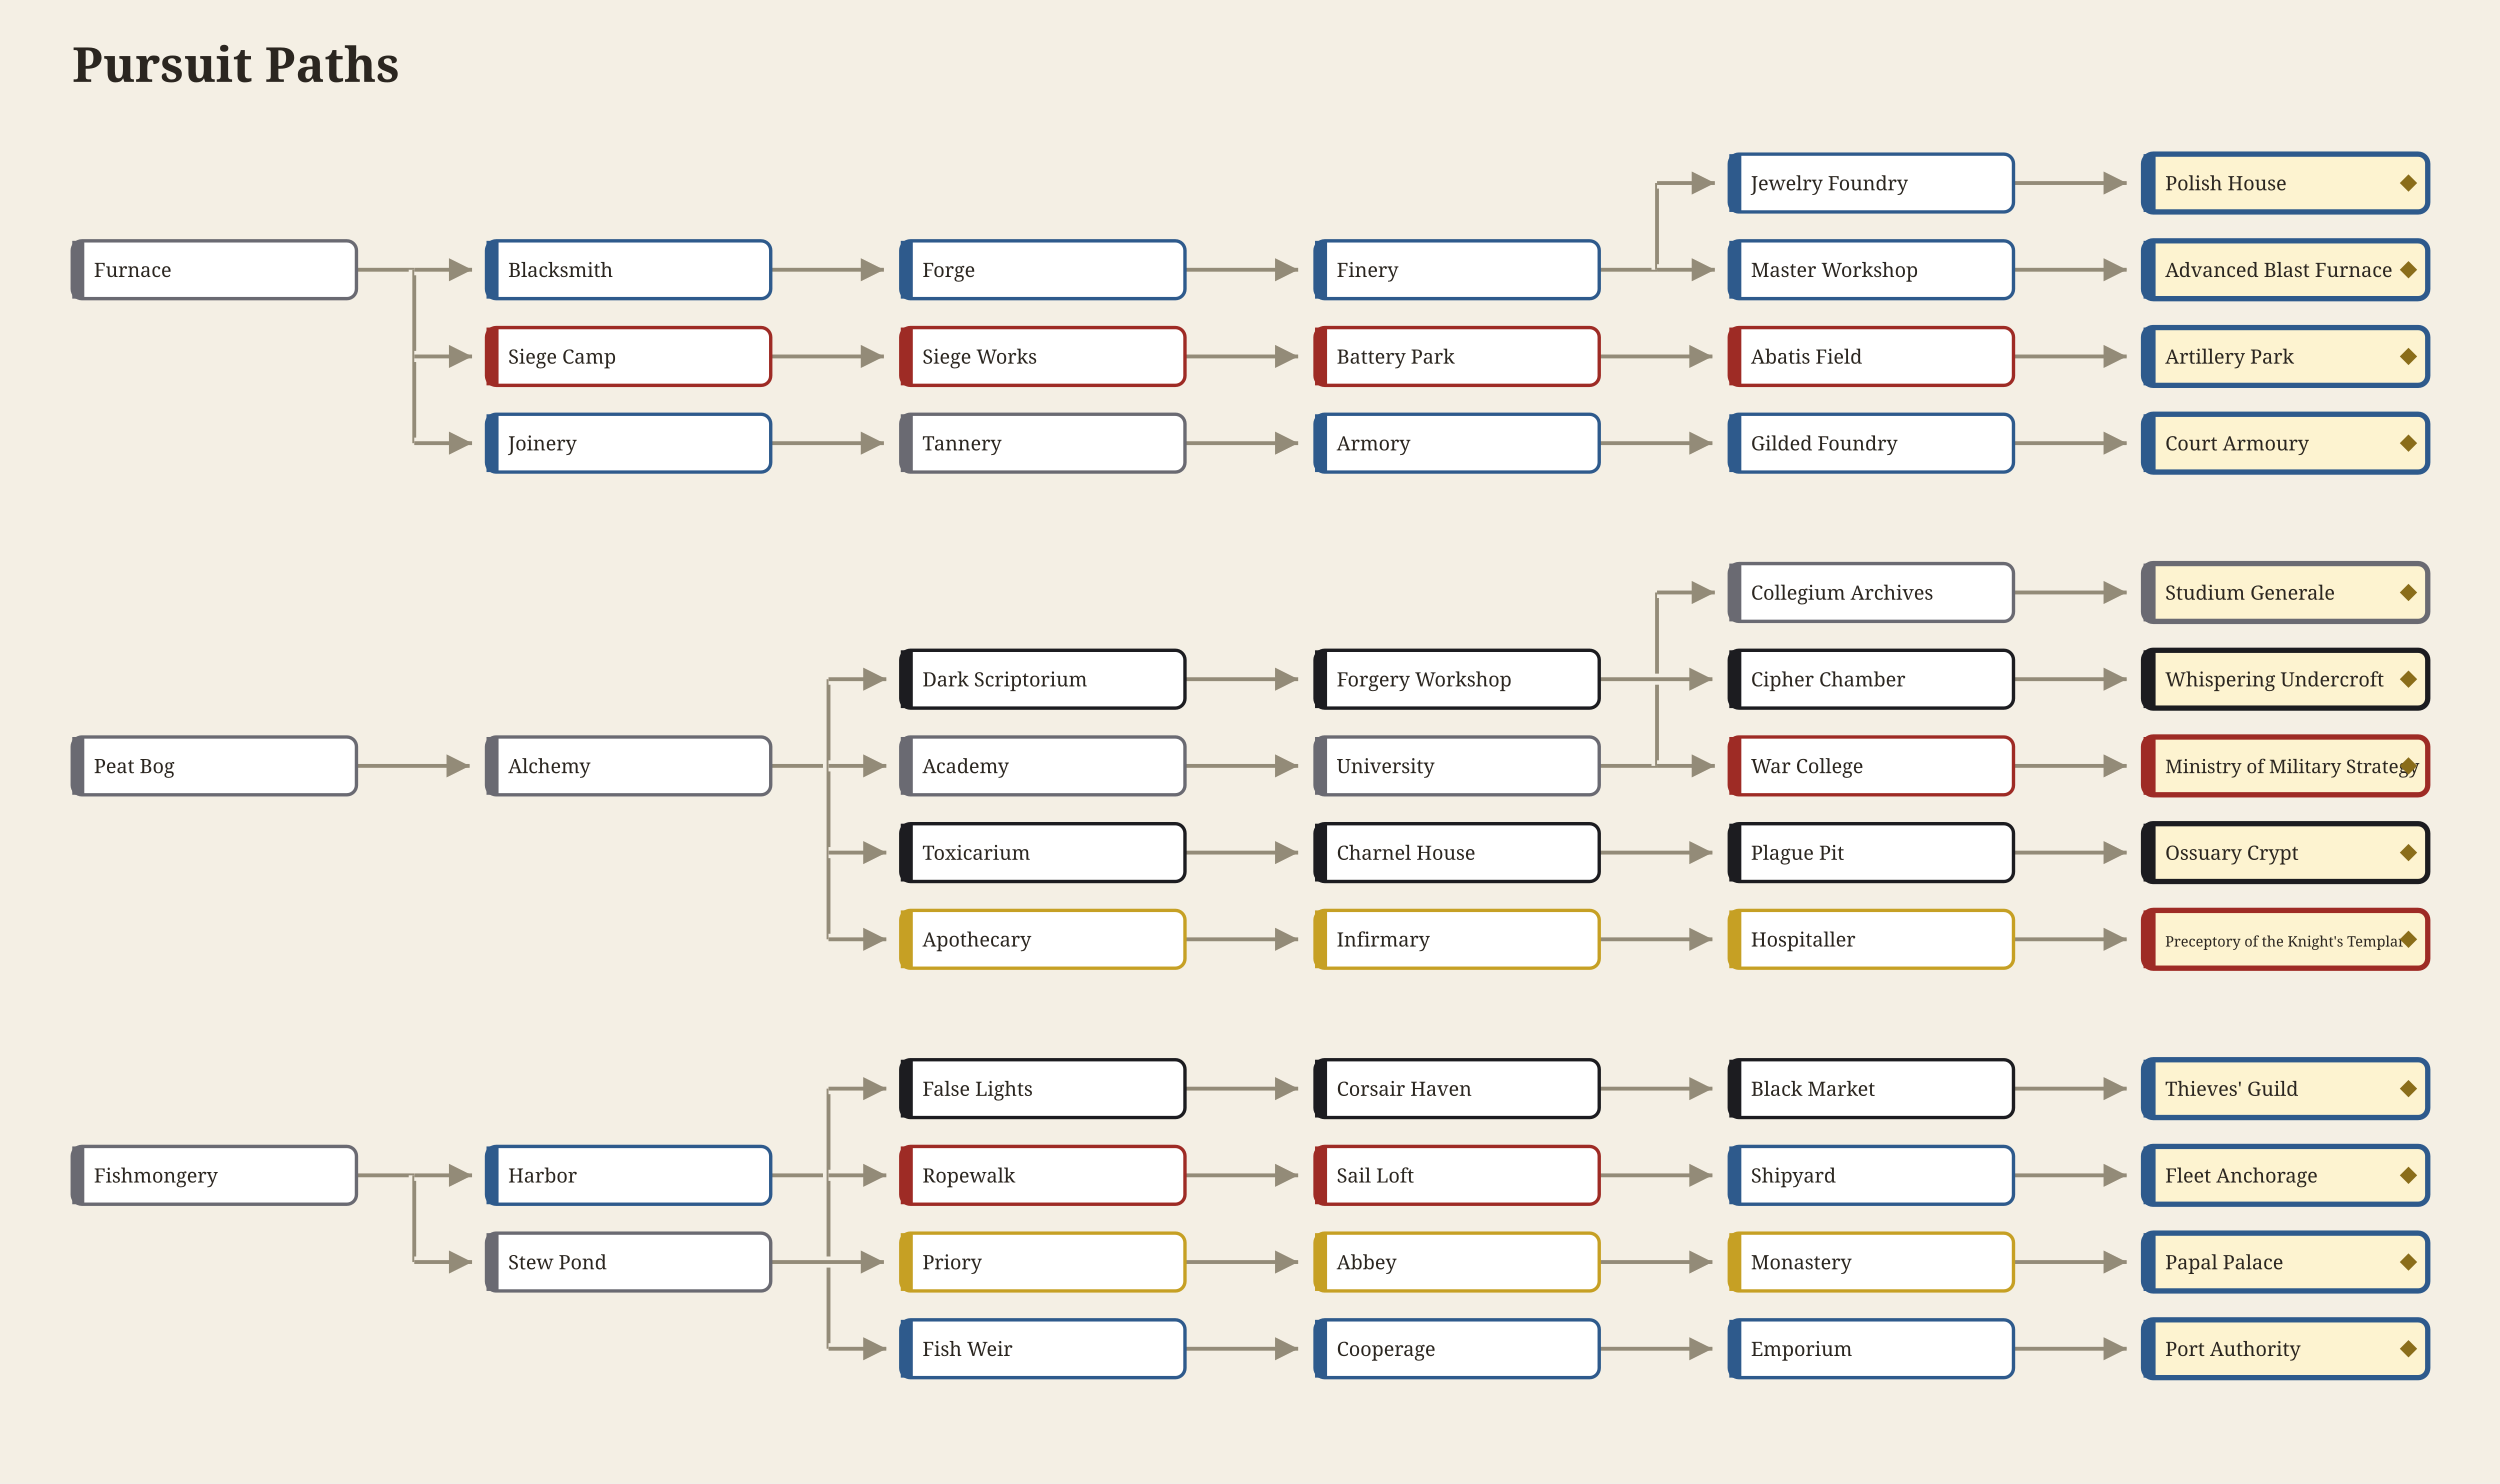
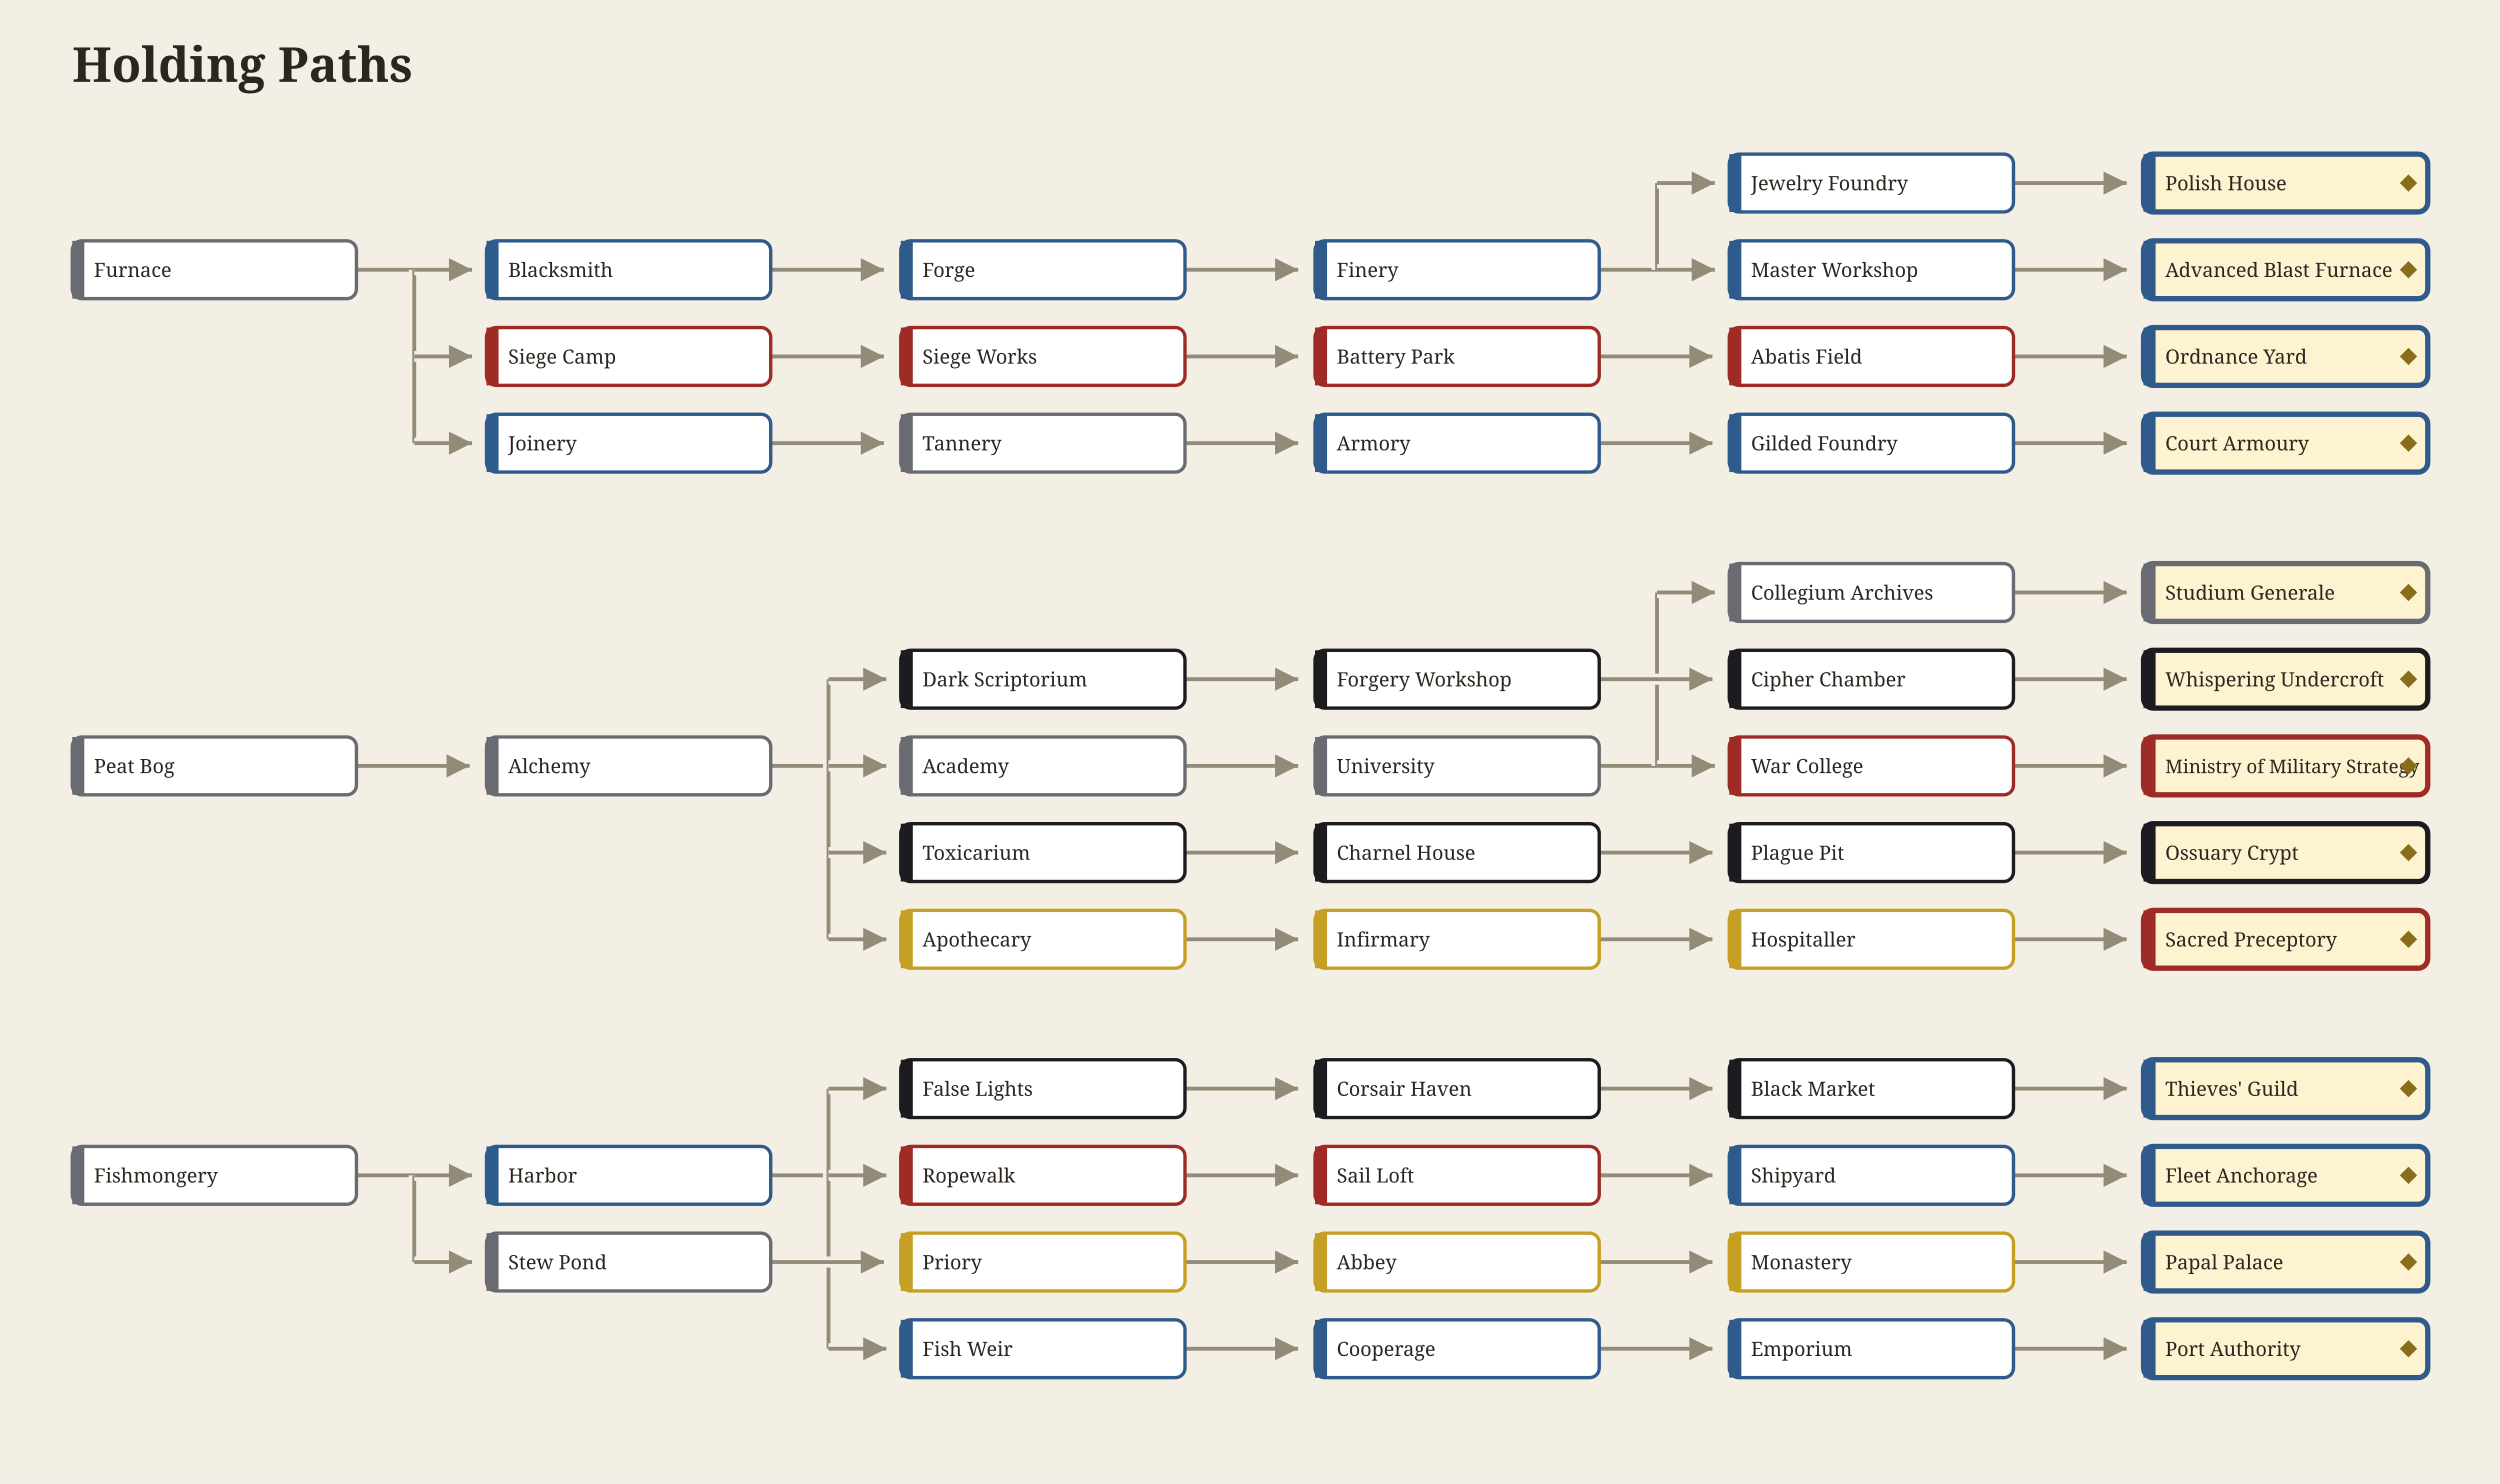
<svg xmlns="http://www.w3.org/2000/svg" width="1038" height="616" viewBox="0 0 1038 616" font-family="Georgia, serif">
  <rect width="1038" height="616" fill="#f4efe4" />
  <defs>
    <marker id="arw-2E5A8C" markerWidth="7" markerHeight="7" refX="6" refY="3" orient="auto">
      <path d="M0,0 L6,3 L0,6 Z" fill="#2E5A8C" />
    </marker>
    <marker id="arw-9E2B25" markerWidth="7" markerHeight="7" refX="6" refY="3" orient="auto">
      <path d="M0,0 L6,3 L0,6 Z" fill="#9E2B25" />
    </marker>
    <marker id="arw-1c9c8c" markerWidth="7" markerHeight="7" refX="6" refY="3" orient="auto">
      <path d="M0,0 L6,3 L0,6 Z" fill="#1c9c8c" />
    </marker>
    <marker id="arw-C6A024" markerWidth="7" markerHeight="7" refX="6" refY="3" orient="auto">
      <path d="M0,0 L6,3 L0,6 Z" fill="#C6A024" />
    </marker>
    <marker id="arw-6A3D8F" markerWidth="7" markerHeight="7" refX="6" refY="3" orient="auto">
      <path d="M0,0 L6,3 L0,6 Z" fill="#6A3D8F" />
    </marker>
    <marker id="arw-CC6A1A" markerWidth="7" markerHeight="7" refX="6" refY="3" orient="auto">
      <path d="M0,0 L6,3 L0,6 Z" fill="#CC6A1A" />
    </marker>
    <marker id="arw-3a7d3a" markerWidth="7" markerHeight="7" refX="6" refY="3" orient="auto">
      <path d="M0,0 L6,3 L0,6 Z" fill="#3a7d3a" />
    </marker>
    <marker id="arw-b5347a" markerWidth="7" markerHeight="7" refX="6" refY="3" orient="auto">
      <path d="M0,0 L6,3 L0,6 Z" fill="#b5347a" />
    </marker>
    <marker id="arw-2b6f9e" markerWidth="7" markerHeight="7" refX="6" refY="3" orient="auto">
      <path d="M0,0 L6,3 L0,6 Z" fill="#2b6f9e" />
    </marker>
    <marker id="arw-8a6d1a" markerWidth="7" markerHeight="7" refX="6" refY="3" orient="auto">
      <path d="M0,0 L6,3 L0,6 Z" fill="#8a6d1a" />
    </marker>
    <marker id="arw-5f5647" markerWidth="7" markerHeight="7" refX="6" refY="3" orient="auto">
      <path d="M0,0 L6,3 L0,6 Z" fill="#5f5647" />
    </marker>
    <marker id="arw-7a2ea0" markerWidth="7" markerHeight="7" refX="6" refY="3" orient="auto">
      <path d="M0,0 L6,3 L0,6 Z" fill="#7a2ea0" />
    </marker>
    <marker id="arw-0f8a7e" markerWidth="7" markerHeight="7" refX="6" refY="3" orient="auto">
      <path d="M0,0 L6,3 L0,6 Z" fill="#0f8a7e" />
    </marker>
    <marker id="arw-a83232" markerWidth="7" markerHeight="7" refX="6" refY="3" orient="auto">
      <path d="M0,0 L6,3 L0,6 Z" fill="#a83232" />
    </marker>
    <marker id="arw-8f8672" markerWidth="7" markerHeight="7" refX="6" refY="3" orient="auto">
      <path d="M0,0 L6,3 L0,6 Z" fill="#8f8672" />
    </marker>
  </defs>
-   <text x="30" y="34" font-size="20" font-weight="bold" fill="#2b2620">Pursuit Paths</text>
+   <text x="30" y="34" font-size="20" font-weight="bold" fill="#2b2620">Holding Paths</text>
  <path d="M148,112 L172,112" fill="none" stroke="#f4efe4" stroke-width="4.6" opacity="1" />
  <path d="M148,112 L172,112" fill="none" stroke="#8f8672" stroke-width="1.6" opacity="0.95" />
  <path d="M172,112 L172,184" fill="none" stroke="#f4efe4" stroke-width="4.6" opacity="1" />
  <path d="M172,112 L172,184" fill="none" stroke="#8f8672" stroke-width="1.6" opacity="0.95" />
  <path d="M172,184 L196,184" fill="none" stroke="#f4efe4" stroke-width="4.6" opacity="1" />
  <path d="M172,184 L196,184" fill="none" stroke="#8f8672" stroke-width="1.6" opacity="0.95" marker-end="url(#arw-8f8672)" />
  <path d="M172,112 L196,112" fill="none" stroke="#f4efe4" stroke-width="4.6" opacity="1" />
  <path d="M172,112 L196,112" fill="none" stroke="#8f8672" stroke-width="1.6" opacity="0.95" marker-end="url(#arw-8f8672)" />
  <path d="M172,148 L196,148" fill="none" stroke="#f4efe4" stroke-width="4.6" opacity="1" />
  <path d="M172,148 L196,148" fill="none" stroke="#8f8672" stroke-width="1.6" opacity="0.95" marker-end="url(#arw-8f8672)" />
  <path d="M320,112 L367,112" fill="none" stroke="#f4efe4" stroke-width="4.6" opacity="1" />
  <path d="M320,112 L367,112" fill="none" stroke="#8f8672" stroke-width="1.6" opacity="0.95" marker-end="url(#arw-8f8672)" />
  <path d="M320,148 L367,148" fill="none" stroke="#f4efe4" stroke-width="4.6" opacity="1" />
  <path d="M320,148 L367,148" fill="none" stroke="#8f8672" stroke-width="1.6" opacity="0.95" marker-end="url(#arw-8f8672)" />
  <path d="M320,184 L367,184" fill="none" stroke="#f4efe4" stroke-width="4.6" opacity="1" />
  <path d="M320,184 L367,184" fill="none" stroke="#8f8672" stroke-width="1.6" opacity="0.95" marker-end="url(#arw-8f8672)" />
  <path d="M492,112 L539,112" fill="none" stroke="#f4efe4" stroke-width="4.6" opacity="1" />
  <path d="M492,112 L539,112" fill="none" stroke="#8f8672" stroke-width="1.6" opacity="0.95" marker-end="url(#arw-8f8672)" />
  <path d="M492,148 L539,148" fill="none" stroke="#f4efe4" stroke-width="4.6" opacity="1" />
  <path d="M492,148 L539,148" fill="none" stroke="#8f8672" stroke-width="1.6" opacity="0.95" marker-end="url(#arw-8f8672)" />
  <path d="M492,184 L539,184" fill="none" stroke="#f4efe4" stroke-width="4.6" opacity="1" />
  <path d="M492,184 L539,184" fill="none" stroke="#8f8672" stroke-width="1.6" opacity="0.95" marker-end="url(#arw-8f8672)" />
  <path d="M664,112 L688,112" fill="none" stroke="#f4efe4" stroke-width="4.6" opacity="1" />
  <path d="M664,112 L688,112" fill="none" stroke="#8f8672" stroke-width="1.6" opacity="0.95" />
  <path d="M688,76 L688,112" fill="none" stroke="#f4efe4" stroke-width="4.6" opacity="1" />
  <path d="M688,76 L688,112" fill="none" stroke="#8f8672" stroke-width="1.6" opacity="0.95" />
  <path d="M688,76 L712,76" fill="none" stroke="#f4efe4" stroke-width="4.6" opacity="1" />
  <path d="M688,76 L712,76" fill="none" stroke="#8f8672" stroke-width="1.6" opacity="0.95" marker-end="url(#arw-8f8672)" />
  <path d="M688,112 L712,112" fill="none" stroke="#f4efe4" stroke-width="4.6" opacity="1" />
  <path d="M688,112 L712,112" fill="none" stroke="#8f8672" stroke-width="1.6" opacity="0.95" marker-end="url(#arw-8f8672)" />
  <path d="M664,148 L711,148" fill="none" stroke="#f4efe4" stroke-width="4.6" opacity="1" />
  <path d="M664,148 L711,148" fill="none" stroke="#8f8672" stroke-width="1.6" opacity="0.95" marker-end="url(#arw-8f8672)" />
  <path d="M664,184 L711,184" fill="none" stroke="#f4efe4" stroke-width="4.6" opacity="1" />
  <path d="M664,184 L711,184" fill="none" stroke="#8f8672" stroke-width="1.6" opacity="0.95" marker-end="url(#arw-8f8672)" />
  <path d="M836,112 L883,112" fill="none" stroke="#f4efe4" stroke-width="4.6" opacity="1" />
  <path d="M836,112 L883,112" fill="none" stroke="#8f8672" stroke-width="1.6" opacity="0.95" marker-end="url(#arw-8f8672)" />
  <path d="M836,148 L883,148" fill="none" stroke="#f4efe4" stroke-width="4.6" opacity="1" />
  <path d="M836,148 L883,148" fill="none" stroke="#8f8672" stroke-width="1.6" opacity="0.95" marker-end="url(#arw-8f8672)" />
  <path d="M836,184 L883,184" fill="none" stroke="#f4efe4" stroke-width="4.6" opacity="1" />
  <path d="M836,184 L883,184" fill="none" stroke="#8f8672" stroke-width="1.6" opacity="0.95" marker-end="url(#arw-8f8672)" />
  <path d="M836,76 L883,76" fill="none" stroke="#f4efe4" stroke-width="4.6" opacity="1" />
  <path d="M836,76 L883,76" fill="none" stroke="#8f8672" stroke-width="1.6" opacity="0.95" marker-end="url(#arw-8f8672)" />
  <rect x="30" y="100" width="118" height="24" rx="4" fill="#ffffff" stroke="#6a6a72" stroke-width="1.4" />
  <rect x="30" y="100" width="5" height="24" fill="#6a6a72" />
  <text x="39" y="115" font-size="8.2" fill="#2b2620">Furnace</text>
  <rect x="202" y="100" width="118" height="24" rx="4" fill="#ffffff" stroke="#2E5A8C" stroke-width="1.4" />
  <rect x="202" y="100" width="5" height="24" fill="#2E5A8C" />
  <text x="211" y="115" font-size="8.2" fill="#2b2620">Blacksmith</text>
  <rect x="202" y="136" width="118" height="24" rx="4" fill="#ffffff" stroke="#9E2B25" stroke-width="1.4" />
  <rect x="202" y="136" width="5" height="24" fill="#9E2B25" />
  <text x="211" y="151" font-size="8.2" fill="#2b2620">Siege Camp</text>
  <rect x="202" y="172" width="118" height="24" rx="4" fill="#ffffff" stroke="#2E5A8C" stroke-width="1.4" />
  <rect x="202" y="172" width="5" height="24" fill="#2E5A8C" />
  <text x="211" y="187" font-size="8.2" fill="#2b2620">Joinery</text>
  <rect x="374" y="100" width="118" height="24" rx="4" fill="#ffffff" stroke="#2E5A8C" stroke-width="1.4" />
  <rect x="374" y="100" width="5" height="24" fill="#2E5A8C" />
  <text x="383" y="115" font-size="8.2" fill="#2b2620">Forge</text>
  <rect x="374" y="136" width="118" height="24" rx="4" fill="#ffffff" stroke="#9E2B25" stroke-width="1.4" />
  <rect x="374" y="136" width="5" height="24" fill="#9E2B25" />
  <text x="383" y="151" font-size="8.2" fill="#2b2620">Siege Works</text>
  <rect x="374" y="172" width="118" height="24" rx="4" fill="#ffffff" stroke="#6a6a72" stroke-width="1.4" />
  <rect x="374" y="172" width="5" height="24" fill="#6a6a72" />
  <text x="383" y="187" font-size="8.2" fill="#2b2620">Tannery</text>
  <rect x="546" y="100" width="118" height="24" rx="4" fill="#ffffff" stroke="#2E5A8C" stroke-width="1.4" />
  <rect x="546" y="100" width="5" height="24" fill="#2E5A8C" />
  <text x="555" y="115" font-size="8.2" fill="#2b2620">Finery</text>
  <rect x="546" y="136" width="118" height="24" rx="4" fill="#ffffff" stroke="#9E2B25" stroke-width="1.4" />
  <rect x="546" y="136" width="5" height="24" fill="#9E2B25" />
  <text x="555" y="151" font-size="8.2" fill="#2b2620">Battery Park</text>
  <rect x="546" y="172" width="118" height="24" rx="4" fill="#ffffff" stroke="#2E5A8C" stroke-width="1.4" />
  <rect x="546" y="172" width="5" height="24" fill="#2E5A8C" />
  <text x="555" y="187" font-size="8.2" fill="#2b2620">Armory</text>
  <rect x="718" y="100" width="118" height="24" rx="4" fill="#ffffff" stroke="#2E5A8C" stroke-width="1.4" />
  <rect x="718" y="100" width="5" height="24" fill="#2E5A8C" />
  <text x="727" y="115" font-size="8.2" fill="#2b2620">Master Workshop</text>
  <rect x="718" y="136" width="118" height="24" rx="4" fill="#ffffff" stroke="#9E2B25" stroke-width="1.4" />
  <rect x="718" y="136" width="5" height="24" fill="#9E2B25" />
  <text x="727" y="151" font-size="8.2" fill="#2b2620">Abatis Field</text>
  <rect x="718" y="172" width="118" height="24" rx="4" fill="#ffffff" stroke="#2E5A8C" stroke-width="1.4" />
  <rect x="718" y="172" width="5" height="24" fill="#2E5A8C" />
  <text x="727" y="187" font-size="8.2" fill="#2b2620">Gilded Foundry</text>
  <rect x="718" y="64" width="118" height="24" rx="4" fill="#ffffff" stroke="#2E5A8C" stroke-width="1.4" />
  <rect x="718" y="64" width="5" height="24" fill="#2E5A8C" />
  <text x="727" y="79" font-size="8.2" fill="#2b2620">Jewelry Foundry</text>
  <rect x="890" y="100" width="118" height="24" rx="4" fill="#fdf3d0" stroke="#2E5A8C" stroke-width="2.2" />
  <rect x="890" y="100" width="5" height="24" fill="#2E5A8C" />
  <text x="899" y="115" font-size="8.2" fill="#2b2620">Advanced Blast Furnace</text>
  <polygon points="1000.0,108.4 1003.6,112.0 1000.0,115.6 996.4,112.0" fill="#8a6d1a" />
  <rect x="890" y="136" width="118" height="24" rx="4" fill="#fdf3d0" stroke="#2E5A8C" stroke-width="2.2" />
  <rect x="890" y="136" width="5" height="24" fill="#2E5A8C" />
-   <text x="899" y="151" font-size="8.2" fill="#2b2620">Artillery Park</text>
+   <text x="899" y="151" font-size="8.2" fill="#2b2620">Ordnance Yard</text>
  <polygon points="1000.0,144.4 1003.6,148.0 1000.0,151.6 996.4,148.0" fill="#8a6d1a" />
  <rect x="890" y="172" width="118" height="24" rx="4" fill="#fdf3d0" stroke="#2E5A8C" stroke-width="2.2" />
  <rect x="890" y="172" width="5" height="24" fill="#2E5A8C" />
  <text x="899" y="187" font-size="8.2" fill="#2b2620">Court Armoury</text>
  <polygon points="1000.0,180.4 1003.6,184.0 1000.0,187.6 996.4,184.0" fill="#8a6d1a" />
  <rect x="890" y="64" width="118" height="24" rx="4" fill="#fdf3d0" stroke="#2E5A8C" stroke-width="2.2" />
  <rect x="890" y="64" width="5" height="24" fill="#2E5A8C" />
  <text x="899" y="79" font-size="8.2" fill="#2b2620">Polish House</text>
  <polygon points="1000.0,72.4 1003.6,76.0 1000.0,79.6 996.4,76.0" fill="#8a6d1a" />
  <path d="M148,318 L195,318" fill="none" stroke="#f4efe4" stroke-width="4.6" opacity="1" />
  <path d="M148,318 L195,318" fill="none" stroke="#8f8672" stroke-width="1.6" opacity="0.95" marker-end="url(#arw-8f8672)" />
  <path d="M320,318 L344,318" fill="none" stroke="#f4efe4" stroke-width="4.6" opacity="1" />
  <path d="M320,318 L344,318" fill="none" stroke="#8f8672" stroke-width="1.6" opacity="0.95" />
  <path d="M344,282 L344,390" fill="none" stroke="#f4efe4" stroke-width="4.6" opacity="1" />
  <path d="M344,282 L344,390" fill="none" stroke="#8f8672" stroke-width="1.6" opacity="0.95" />
  <path d="M344,318 L368,318" fill="none" stroke="#f4efe4" stroke-width="4.6" opacity="1" />
  <path d="M344,318 L368,318" fill="none" stroke="#8f8672" stroke-width="1.6" opacity="0.95" marker-end="url(#arw-8f8672)" />
  <path d="M344,390 L368,390" fill="none" stroke="#f4efe4" stroke-width="4.6" opacity="1" />
  <path d="M344,390 L368,390" fill="none" stroke="#8f8672" stroke-width="1.6" opacity="0.95" marker-end="url(#arw-8f8672)" />
  <path d="M344,282 L368,282" fill="none" stroke="#f4efe4" stroke-width="4.6" opacity="1" />
  <path d="M344,282 L368,282" fill="none" stroke="#8f8672" stroke-width="1.6" opacity="0.95" marker-end="url(#arw-8f8672)" />
  <path d="M344,354 L368,354" fill="none" stroke="#f4efe4" stroke-width="4.6" opacity="1" />
  <path d="M344,354 L368,354" fill="none" stroke="#8f8672" stroke-width="1.6" opacity="0.95" marker-end="url(#arw-8f8672)" />
  <path d="M492,318 L539,318" fill="none" stroke="#f4efe4" stroke-width="4.6" opacity="1" />
  <path d="M492,318 L539,318" fill="none" stroke="#8f8672" stroke-width="1.6" opacity="0.95" marker-end="url(#arw-8f8672)" />
  <path d="M492,354 L539,354" fill="none" stroke="#f4efe4" stroke-width="4.6" opacity="1" />
  <path d="M492,354 L539,354" fill="none" stroke="#8f8672" stroke-width="1.6" opacity="0.95" marker-end="url(#arw-8f8672)" />
  <path d="M492,390 L539,390" fill="none" stroke="#f4efe4" stroke-width="4.6" opacity="1" />
  <path d="M492,390 L539,390" fill="none" stroke="#8f8672" stroke-width="1.6" opacity="0.95" marker-end="url(#arw-8f8672)" />
  <path d="M492,282 L539,282" fill="none" stroke="#f4efe4" stroke-width="4.6" opacity="1" />
  <path d="M492,282 L539,282" fill="none" stroke="#8f8672" stroke-width="1.6" opacity="0.95" marker-end="url(#arw-8f8672)" />
  <path d="M664,318 L688,318" fill="none" stroke="#f4efe4" stroke-width="4.6" opacity="1" />
  <path d="M664,318 L688,318" fill="none" stroke="#8f8672" stroke-width="1.6" opacity="0.95" />
  <path d="M688,246 L688,318" fill="none" stroke="#f4efe4" stroke-width="4.6" opacity="1" />
  <path d="M688,246 L688,318" fill="none" stroke="#8f8672" stroke-width="1.6" opacity="0.95" />
  <path d="M688,246 L712,246" fill="none" stroke="#f4efe4" stroke-width="4.6" opacity="1" />
  <path d="M688,246 L712,246" fill="none" stroke="#8f8672" stroke-width="1.6" opacity="0.95" marker-end="url(#arw-8f8672)" />
  <path d="M688,318 L712,318" fill="none" stroke="#f4efe4" stroke-width="4.6" opacity="1" />
  <path d="M688,318 L712,318" fill="none" stroke="#8f8672" stroke-width="1.6" opacity="0.95" marker-end="url(#arw-8f8672)" />
  <path d="M664,354 L711,354" fill="none" stroke="#f4efe4" stroke-width="4.6" opacity="1" />
  <path d="M664,354 L711,354" fill="none" stroke="#8f8672" stroke-width="1.6" opacity="0.95" marker-end="url(#arw-8f8672)" />
  <path d="M664,390 L711,390" fill="none" stroke="#f4efe4" stroke-width="4.6" opacity="1" />
  <path d="M664,390 L711,390" fill="none" stroke="#8f8672" stroke-width="1.6" opacity="0.95" marker-end="url(#arw-8f8672)" />
  <path d="M664,282 L711,282" fill="none" stroke="#f4efe4" stroke-width="4.6" opacity="1" />
  <path d="M664,282 L711,282" fill="none" stroke="#8f8672" stroke-width="1.6" opacity="0.95" marker-end="url(#arw-8f8672)" />
  <path d="M836,318 L883,318" fill="none" stroke="#f4efe4" stroke-width="4.6" opacity="1" />
  <path d="M836,318 L883,318" fill="none" stroke="#8f8672" stroke-width="1.6" opacity="0.95" marker-end="url(#arw-8f8672)" />
  <path d="M836,354 L883,354" fill="none" stroke="#f4efe4" stroke-width="4.6" opacity="1" />
  <path d="M836,354 L883,354" fill="none" stroke="#8f8672" stroke-width="1.6" opacity="0.95" marker-end="url(#arw-8f8672)" />
  <path d="M836,390 L883,390" fill="none" stroke="#f4efe4" stroke-width="4.6" opacity="1" />
  <path d="M836,390 L883,390" fill="none" stroke="#8f8672" stroke-width="1.6" opacity="0.95" marker-end="url(#arw-8f8672)" />
  <path d="M836,246 L883,246" fill="none" stroke="#f4efe4" stroke-width="4.6" opacity="1" />
  <path d="M836,246 L883,246" fill="none" stroke="#8f8672" stroke-width="1.6" opacity="0.95" marker-end="url(#arw-8f8672)" />
  <path d="M836,282 L883,282" fill="none" stroke="#f4efe4" stroke-width="4.6" opacity="1" />
  <path d="M836,282 L883,282" fill="none" stroke="#8f8672" stroke-width="1.6" opacity="0.95" marker-end="url(#arw-8f8672)" />
  <rect x="30" y="306" width="118" height="24" rx="4" fill="#ffffff" stroke="#6a6a72" stroke-width="1.4" />
  <rect x="30" y="306" width="5" height="24" fill="#6a6a72" />
  <text x="39" y="321" font-size="8.2" fill="#2b2620">Peat Bog</text>
  <rect x="202" y="306" width="118" height="24" rx="4" fill="#ffffff" stroke="#6a6a72" stroke-width="1.4" />
  <rect x="202" y="306" width="5" height="24" fill="#6a6a72" />
  <text x="211" y="321" font-size="8.2" fill="#2b2620">Alchemy</text>
  <rect x="374" y="306" width="118" height="24" rx="4" fill="#ffffff" stroke="#6a6a72" stroke-width="1.4" />
  <rect x="374" y="306" width="5" height="24" fill="#6a6a72" />
  <text x="383" y="321" font-size="8.2" fill="#2b2620">Academy</text>
  <rect x="374" y="342" width="118" height="24" rx="4" fill="#ffffff" stroke="#1c1c20" stroke-width="1.4" />
  <rect x="374" y="342" width="5" height="24" fill="#1c1c20" />
  <text x="383" y="357" font-size="8.2" fill="#2b2620">Toxicarium</text>
  <rect x="374" y="378" width="118" height="24" rx="4" fill="#ffffff" stroke="#C6A024" stroke-width="1.4" />
  <rect x="374" y="378" width="5" height="24" fill="#C6A024" />
  <text x="383" y="393" font-size="8.2" fill="#2b2620">Apothecary</text>
  <rect x="374" y="270" width="118" height="24" rx="4" fill="#ffffff" stroke="#1c1c20" stroke-width="1.4" />
  <rect x="374" y="270" width="5" height="24" fill="#1c1c20" />
  <text x="383" y="285" font-size="8.2" fill="#2b2620">Dark Scriptorium</text>
  <rect x="546" y="306" width="118" height="24" rx="4" fill="#ffffff" stroke="#6a6a72" stroke-width="1.4" />
  <rect x="546" y="306" width="5" height="24" fill="#6a6a72" />
  <text x="555" y="321" font-size="8.2" fill="#2b2620">University</text>
  <rect x="546" y="342" width="118" height="24" rx="4" fill="#ffffff" stroke="#1c1c20" stroke-width="1.4" />
  <rect x="546" y="342" width="5" height="24" fill="#1c1c20" />
  <text x="555" y="357" font-size="8.2" fill="#2b2620">Charnel House</text>
  <rect x="546" y="378" width="118" height="24" rx="4" fill="#ffffff" stroke="#C6A024" stroke-width="1.4" />
  <rect x="546" y="378" width="5" height="24" fill="#C6A024" />
  <text x="555" y="393" font-size="8.2" fill="#2b2620">Infirmary</text>
  <rect x="546" y="270" width="118" height="24" rx="4" fill="#ffffff" stroke="#1c1c20" stroke-width="1.4" />
  <rect x="546" y="270" width="5" height="24" fill="#1c1c20" />
  <text x="555" y="285" font-size="8.2" fill="#2b2620">Forgery Workshop</text>
  <rect x="718" y="306" width="118" height="24" rx="4" fill="#ffffff" stroke="#9E2B25" stroke-width="1.4" />
  <rect x="718" y="306" width="5" height="24" fill="#9E2B25" />
  <text x="727" y="321" font-size="8.2" fill="#2b2620">War College</text>
  <rect x="718" y="342" width="118" height="24" rx="4" fill="#ffffff" stroke="#1c1c20" stroke-width="1.4" />
  <rect x="718" y="342" width="5" height="24" fill="#1c1c20" />
  <text x="727" y="357" font-size="8.2" fill="#2b2620">Plague Pit</text>
  <rect x="718" y="378" width="118" height="24" rx="4" fill="#ffffff" stroke="#C6A024" stroke-width="1.4" />
  <rect x="718" y="378" width="5" height="24" fill="#C6A024" />
  <text x="727" y="393" font-size="8.2" fill="#2b2620">Hospitaller</text>
  <rect x="718" y="234" width="118" height="24" rx="4" fill="#ffffff" stroke="#6a6a72" stroke-width="1.4" />
  <rect x="718" y="234" width="5" height="24" fill="#6a6a72" />
  <text x="727" y="249" font-size="8.2" fill="#2b2620">Collegium Archives</text>
  <rect x="718" y="270" width="118" height="24" rx="4" fill="#ffffff" stroke="#1c1c20" stroke-width="1.4" />
  <rect x="718" y="270" width="5" height="24" fill="#1c1c20" />
  <text x="727" y="285" font-size="8.2" fill="#2b2620">Cipher Chamber</text>
  <rect x="890" y="306" width="118" height="24" rx="4" fill="#fdf3d0" stroke="#9E2B25" stroke-width="2.2" />
  <rect x="890" y="306" width="5" height="24" fill="#9E2B25" />
  <text x="899" y="321" font-size="7.8" fill="#2b2620">Ministry of Military Strategy</text>
  <polygon points="1000.0,314.4 1003.6,318.0 1000.0,321.6 996.4,318.0" fill="#8a6d1a" />
  <rect x="890" y="342" width="118" height="24" rx="4" fill="#fdf3d0" stroke="#1c1c20" stroke-width="2.2" />
  <rect x="890" y="342" width="5" height="24" fill="#1c1c20" />
  <text x="899" y="357" font-size="8.2" fill="#2b2620">Ossuary Crypt</text>
  <polygon points="1000.0,350.4 1003.6,354.0 1000.0,357.6 996.4,354.0" fill="#8a6d1a" />
  <rect x="890" y="378" width="118" height="24" rx="4" fill="#fdf3d0" stroke="#9E2B25" stroke-width="2.2" />
  <rect x="890" y="378" width="5" height="24" fill="#9E2B25" />
-   <text x="899" y="393" font-size="6.0" fill="#2b2620">Preceptory of the Knight's Templar</text>
+   <text x="899" y="393" font-size="8.2" fill="#2b2620">Sacred Preceptory</text>
  <polygon points="1000.0,386.4 1003.6,390.0 1000.0,393.6 996.4,390.0" fill="#8a6d1a" />
  <rect x="890" y="234" width="118" height="24" rx="4" fill="#fdf3d0" stroke="#6a6a72" stroke-width="2.2" />
  <rect x="890" y="234" width="5" height="24" fill="#6a6a72" />
  <text x="899" y="249" font-size="8.2" fill="#2b2620">Studium Generale</text>
  <polygon points="1000.0,242.4 1003.6,246.0 1000.0,249.6 996.4,246.0" fill="#8a6d1a" />
  <rect x="890" y="270" width="118" height="24" rx="4" fill="#fdf3d0" stroke="#1c1c20" stroke-width="2.2" />
  <rect x="890" y="270" width="5" height="24" fill="#1c1c20" />
  <text x="899" y="285" font-size="8.2" fill="#2b2620">Whispering Undercroft</text>
  <polygon points="1000.0,278.4 1003.6,282.0 1000.0,285.6 996.4,282.0" fill="#8a6d1a" />
  <path d="M148,488 L172,488" fill="none" stroke="#f4efe4" stroke-width="4.6" opacity="1" />
  <path d="M148,488 L172,488" fill="none" stroke="#8f8672" stroke-width="1.6" opacity="0.95" />
  <path d="M172,488 L172,524" fill="none" stroke="#f4efe4" stroke-width="4.6" opacity="1" />
  <path d="M172,488 L172,524" fill="none" stroke="#8f8672" stroke-width="1.6" opacity="0.95" />
  <path d="M172,488 L196,488" fill="none" stroke="#f4efe4" stroke-width="4.6" opacity="1" />
  <path d="M172,488 L196,488" fill="none" stroke="#8f8672" stroke-width="1.6" opacity="0.95" marker-end="url(#arw-8f8672)" />
  <path d="M172,524 L196,524" fill="none" stroke="#f4efe4" stroke-width="4.6" opacity="1" />
  <path d="M172,524 L196,524" fill="none" stroke="#8f8672" stroke-width="1.6" opacity="0.95" marker-end="url(#arw-8f8672)" />
  <path d="M320,488 L344,488" fill="none" stroke="#f4efe4" stroke-width="4.6" opacity="1" />
  <path d="M320,488 L344,488" fill="none" stroke="#8f8672" stroke-width="1.6" opacity="0.95" />
  <path d="M344,452 L344,560" fill="none" stroke="#f4efe4" stroke-width="4.6" opacity="1" />
  <path d="M344,452 L344,560" fill="none" stroke="#8f8672" stroke-width="1.6" opacity="0.95" />
  <path d="M344,488 L368,488" fill="none" stroke="#f4efe4" stroke-width="4.6" opacity="1" />
  <path d="M344,488 L368,488" fill="none" stroke="#8f8672" stroke-width="1.6" opacity="0.95" marker-end="url(#arw-8f8672)" />
  <path d="M344,452 L368,452" fill="none" stroke="#f4efe4" stroke-width="4.6" opacity="1" />
  <path d="M344,452 L368,452" fill="none" stroke="#8f8672" stroke-width="1.6" opacity="0.95" marker-end="url(#arw-8f8672)" />
  <path d="M344,560 L368,560" fill="none" stroke="#f4efe4" stroke-width="4.6" opacity="1" />
  <path d="M344,560 L368,560" fill="none" stroke="#8f8672" stroke-width="1.6" opacity="0.95" marker-end="url(#arw-8f8672)" />
  <path d="M320,524 L367,524" fill="none" stroke="#f4efe4" stroke-width="4.6" opacity="1" />
  <path d="M320,524 L367,524" fill="none" stroke="#8f8672" stroke-width="1.6" opacity="0.95" marker-end="url(#arw-8f8672)" />
  <path d="M492,488 L539,488" fill="none" stroke="#f4efe4" stroke-width="4.6" opacity="1" />
  <path d="M492,488 L539,488" fill="none" stroke="#8f8672" stroke-width="1.6" opacity="0.95" marker-end="url(#arw-8f8672)" />
  <path d="M492,524 L539,524" fill="none" stroke="#f4efe4" stroke-width="4.6" opacity="1" />
  <path d="M492,524 L539,524" fill="none" stroke="#8f8672" stroke-width="1.6" opacity="0.95" marker-end="url(#arw-8f8672)" />
  <path d="M492,560 L539,560" fill="none" stroke="#f4efe4" stroke-width="4.6" opacity="1" />
  <path d="M492,560 L539,560" fill="none" stroke="#8f8672" stroke-width="1.6" opacity="0.95" marker-end="url(#arw-8f8672)" />
  <path d="M492,452 L539,452" fill="none" stroke="#f4efe4" stroke-width="4.6" opacity="1" />
  <path d="M492,452 L539,452" fill="none" stroke="#8f8672" stroke-width="1.6" opacity="0.95" marker-end="url(#arw-8f8672)" />
  <path d="M664,488 L711,488" fill="none" stroke="#f4efe4" stroke-width="4.6" opacity="1" />
  <path d="M664,488 L711,488" fill="none" stroke="#8f8672" stroke-width="1.6" opacity="0.95" marker-end="url(#arw-8f8672)" />
  <path d="M664,524 L711,524" fill="none" stroke="#f4efe4" stroke-width="4.6" opacity="1" />
  <path d="M664,524 L711,524" fill="none" stroke="#8f8672" stroke-width="1.6" opacity="0.95" marker-end="url(#arw-8f8672)" />
  <path d="M664,560 L711,560" fill="none" stroke="#f4efe4" stroke-width="4.6" opacity="1" />
  <path d="M664,560 L711,560" fill="none" stroke="#8f8672" stroke-width="1.6" opacity="0.95" marker-end="url(#arw-8f8672)" />
  <path d="M664,452 L711,452" fill="none" stroke="#f4efe4" stroke-width="4.6" opacity="1" />
  <path d="M664,452 L711,452" fill="none" stroke="#8f8672" stroke-width="1.6" opacity="0.95" marker-end="url(#arw-8f8672)" />
  <path d="M836,488 L883,488" fill="none" stroke="#f4efe4" stroke-width="4.6" opacity="1" />
  <path d="M836,488 L883,488" fill="none" stroke="#8f8672" stroke-width="1.6" opacity="0.95" marker-end="url(#arw-8f8672)" />
  <path d="M836,524 L883,524" fill="none" stroke="#f4efe4" stroke-width="4.6" opacity="1" />
  <path d="M836,524 L883,524" fill="none" stroke="#8f8672" stroke-width="1.6" opacity="0.95" marker-end="url(#arw-8f8672)" />
  <path d="M836,560 L883,560" fill="none" stroke="#f4efe4" stroke-width="4.6" opacity="1" />
  <path d="M836,560 L883,560" fill="none" stroke="#8f8672" stroke-width="1.6" opacity="0.95" marker-end="url(#arw-8f8672)" />
  <path d="M836,452 L883,452" fill="none" stroke="#f4efe4" stroke-width="4.6" opacity="1" />
  <path d="M836,452 L883,452" fill="none" stroke="#8f8672" stroke-width="1.6" opacity="0.95" marker-end="url(#arw-8f8672)" />
  <rect x="30" y="476" width="118" height="24" rx="4" fill="#ffffff" stroke="#6a6a72" stroke-width="1.4" />
  <rect x="30" y="476" width="5" height="24" fill="#6a6a72" />
  <text x="39" y="491" font-size="8.2" fill="#2b2620">Fishmongery</text>
  <rect x="202" y="476" width="118" height="24" rx="4" fill="#ffffff" stroke="#2E5A8C" stroke-width="1.4" />
  <rect x="202" y="476" width="5" height="24" fill="#2E5A8C" />
  <text x="211" y="491" font-size="8.2" fill="#2b2620">Harbor</text>
  <rect x="202" y="512" width="118" height="24" rx="4" fill="#ffffff" stroke="#6a6a72" stroke-width="1.4" />
  <rect x="202" y="512" width="5" height="24" fill="#6a6a72" />
  <text x="211" y="527" font-size="8.2" fill="#2b2620">Stew Pond</text>
  <rect x="374" y="476" width="118" height="24" rx="4" fill="#ffffff" stroke="#9E2B25" stroke-width="1.4" />
  <rect x="374" y="476" width="5" height="24" fill="#9E2B25" />
  <text x="383" y="491" font-size="8.2" fill="#2b2620">Ropewalk</text>
  <rect x="374" y="512" width="118" height="24" rx="4" fill="#ffffff" stroke="#C6A024" stroke-width="1.4" />
  <rect x="374" y="512" width="5" height="24" fill="#C6A024" />
  <text x="383" y="527" font-size="8.2" fill="#2b2620">Priory</text>
  <rect x="374" y="548" width="118" height="24" rx="4" fill="#ffffff" stroke="#2E5A8C" stroke-width="1.4" />
  <rect x="374" y="548" width="5" height="24" fill="#2E5A8C" />
  <text x="383" y="563" font-size="8.2" fill="#2b2620">Fish Weir</text>
  <rect x="374" y="440" width="118" height="24" rx="4" fill="#ffffff" stroke="#1c1c20" stroke-width="1.4" />
  <rect x="374" y="440" width="5" height="24" fill="#1c1c20" />
  <text x="383" y="455" font-size="8.2" fill="#2b2620">False Lights</text>
  <rect x="546" y="476" width="118" height="24" rx="4" fill="#ffffff" stroke="#9E2B25" stroke-width="1.4" />
  <rect x="546" y="476" width="5" height="24" fill="#9E2B25" />
  <text x="555" y="491" font-size="8.2" fill="#2b2620">Sail Loft</text>
  <rect x="546" y="512" width="118" height="24" rx="4" fill="#ffffff" stroke="#C6A024" stroke-width="1.4" />
  <rect x="546" y="512" width="5" height="24" fill="#C6A024" />
  <text x="555" y="527" font-size="8.2" fill="#2b2620">Abbey</text>
  <rect x="546" y="548" width="118" height="24" rx="4" fill="#ffffff" stroke="#2E5A8C" stroke-width="1.4" />
  <rect x="546" y="548" width="5" height="24" fill="#2E5A8C" />
  <text x="555" y="563" font-size="8.2" fill="#2b2620">Cooperage</text>
  <rect x="546" y="440" width="118" height="24" rx="4" fill="#ffffff" stroke="#1c1c20" stroke-width="1.4" />
  <rect x="546" y="440" width="5" height="24" fill="#1c1c20" />
  <text x="555" y="455" font-size="8.2" fill="#2b2620">Corsair Haven</text>
  <rect x="718" y="476" width="118" height="24" rx="4" fill="#ffffff" stroke="#2E5A8C" stroke-width="1.4" />
  <rect x="718" y="476" width="5" height="24" fill="#2E5A8C" />
  <text x="727" y="491" font-size="8.2" fill="#2b2620">Shipyard</text>
  <rect x="718" y="512" width="118" height="24" rx="4" fill="#ffffff" stroke="#C6A024" stroke-width="1.4" />
  <rect x="718" y="512" width="5" height="24" fill="#C6A024" />
  <text x="727" y="527" font-size="8.2" fill="#2b2620">Monastery</text>
  <rect x="718" y="548" width="118" height="24" rx="4" fill="#ffffff" stroke="#2E5A8C" stroke-width="1.4" />
  <rect x="718" y="548" width="5" height="24" fill="#2E5A8C" />
  <text x="727" y="563" font-size="8.2" fill="#2b2620">Emporium</text>
  <rect x="718" y="440" width="118" height="24" rx="4" fill="#ffffff" stroke="#1c1c20" stroke-width="1.4" />
  <rect x="718" y="440" width="5" height="24" fill="#1c1c20" />
  <text x="727" y="455" font-size="8.2" fill="#2b2620">Black Market</text>
  <rect x="890" y="476" width="118" height="24" rx="4" fill="#fdf3d0" stroke="#2E5A8C" stroke-width="2.2" />
  <rect x="890" y="476" width="5" height="24" fill="#2E5A8C" />
  <text x="899" y="491" font-size="8.2" fill="#2b2620">Fleet Anchorage</text>
  <polygon points="1000.0,484.4 1003.6,488.0 1000.0,491.6 996.4,488.0" fill="#8a6d1a" />
  <rect x="890" y="512" width="118" height="24" rx="4" fill="#fdf3d0" stroke="#2E5A8C" stroke-width="2.2" />
  <rect x="890" y="512" width="5" height="24" fill="#2E5A8C" />
  <text x="899" y="527" font-size="8.2" fill="#2b2620">Papal Palace</text>
  <polygon points="1000.0,520.4 1003.6,524.0 1000.0,527.6 996.4,524.0" fill="#8a6d1a" />
  <rect x="890" y="548" width="118" height="24" rx="4" fill="#fdf3d0" stroke="#2E5A8C" stroke-width="2.2" />
  <rect x="890" y="548" width="5" height="24" fill="#2E5A8C" />
  <text x="899" y="563" font-size="8.2" fill="#2b2620">Port Authority</text>
  <polygon points="1000.0,556.4 1003.6,560.0 1000.0,563.6 996.4,560.0" fill="#8a6d1a" />
  <rect x="890" y="440" width="118" height="24" rx="4" fill="#fdf3d0" stroke="#2E5A8C" stroke-width="2.2" />
  <rect x="890" y="440" width="5" height="24" fill="#2E5A8C" />
  <text x="899" y="455" font-size="8.2" fill="#2b2620">Thieves' Guild</text>
  <polygon points="1000.0,448.4 1003.6,452.0 1000.0,455.6 996.4,452.0" fill="#8a6d1a" />
</svg>
